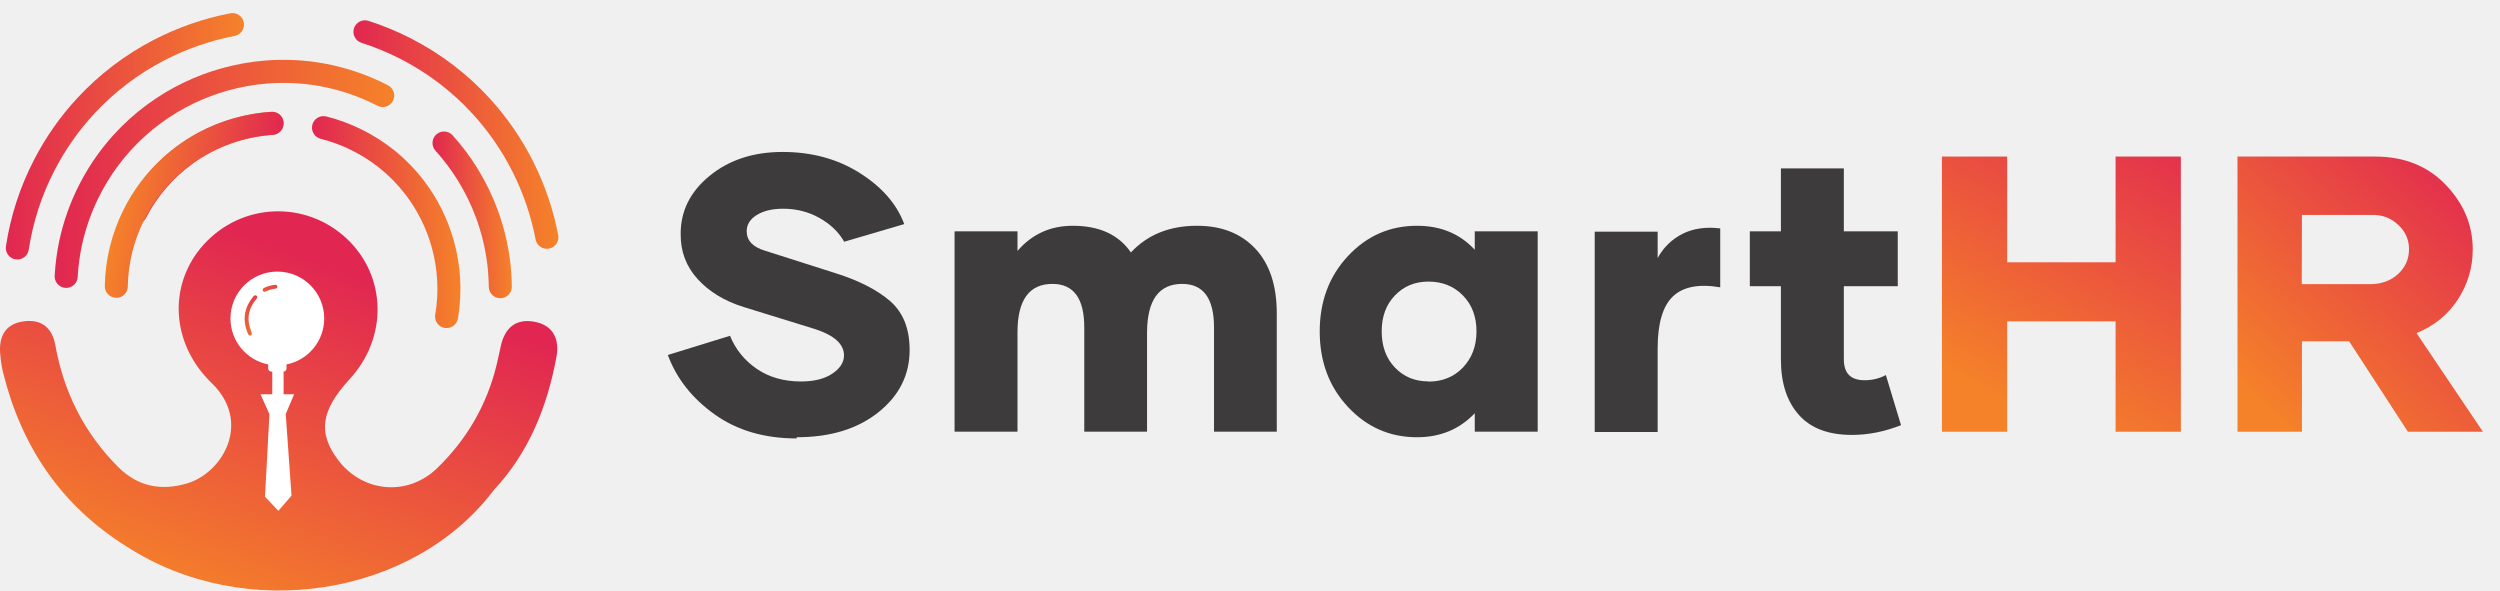
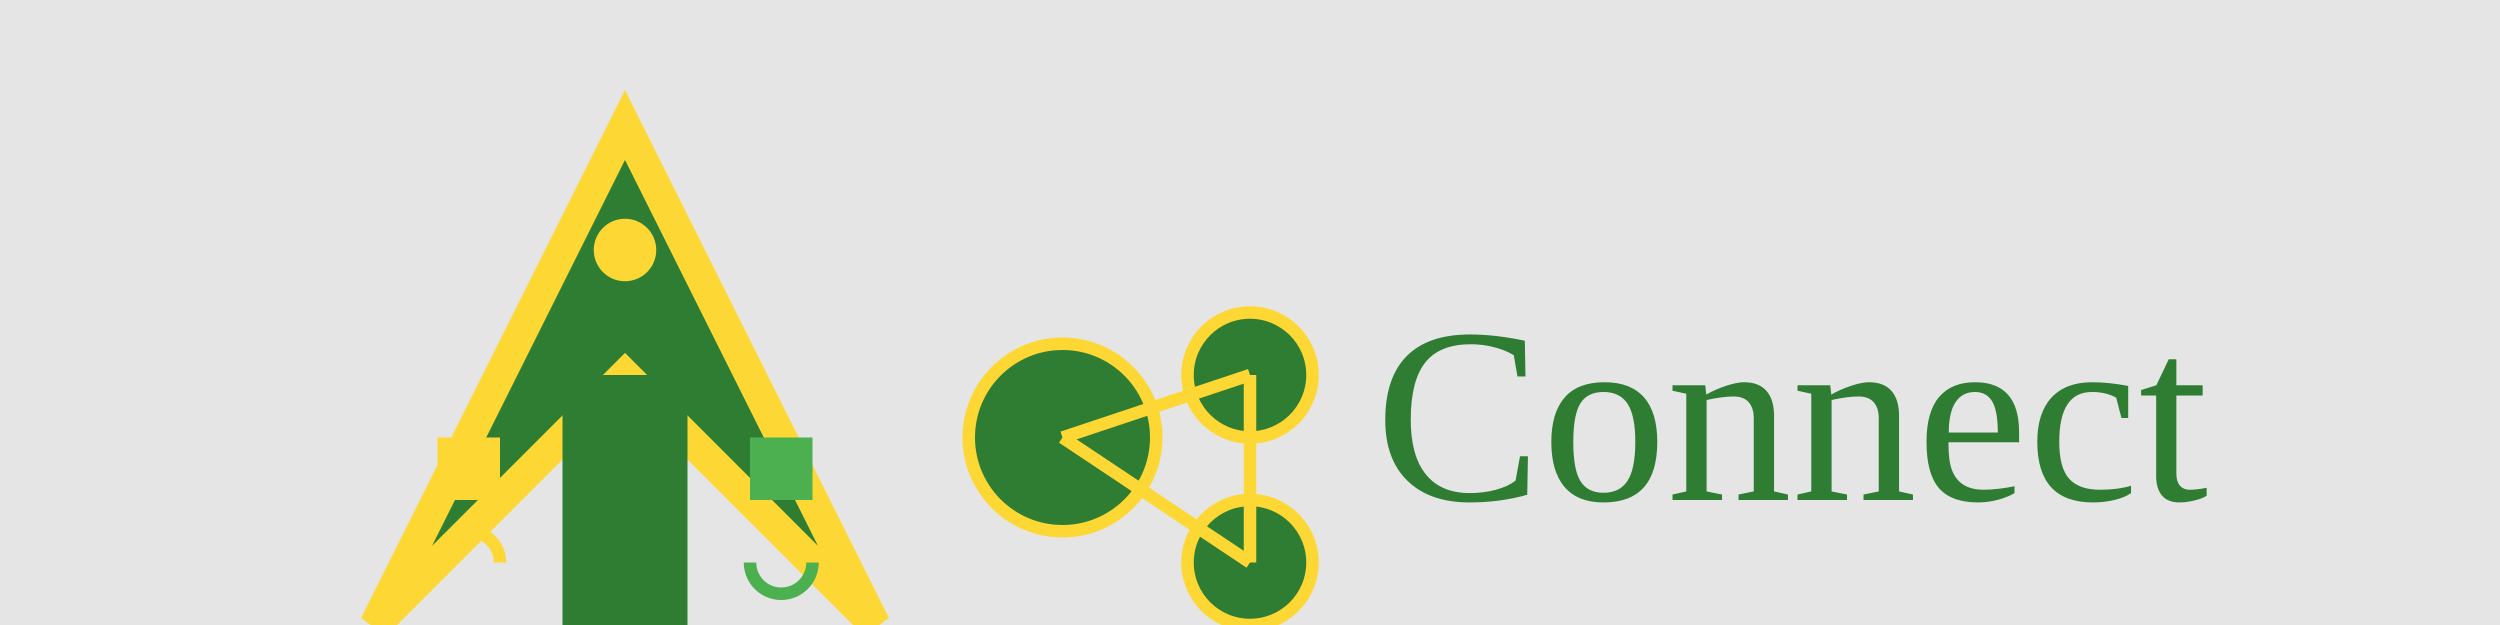
- <svg xmlns="http://www.w3.org/2000/svg" width="127" height="30" viewBox="0 0 127 30" fill="none">
-   <path d="M4.411 0.024C4.411 0.015 4.409 0.008 4.408 0C4.408 0.018 4.407 0.036 4.407 0.054C4.408 0.043 4.411 0.034 4.411 0.024Z" fill="url(#paint0_linear_4164_431773)" />
-   <path d="M27.199 16.355C26.222 16.153 25.643 16.639 25.437 17.595C25.368 17.913 25.301 18.234 25.224 18.55C24.726 20.588 23.703 22.335 22.205 23.785C20.699 25.241 18.411 25.02 17.163 23.35C16.137 21.977 16.304 20.841 17.764 19.258C19.714 17.145 19.642 14.015 17.602 12.112C15.512 10.164 12.284 10.298 10.357 12.414C8.545 14.403 8.641 17.421 10.751 19.458C12.798 21.436 11.331 23.996 9.529 24.549C8.242 24.942 7.031 24.745 6.02 23.739C4.284 22.009 3.241 19.931 2.809 17.529C2.641 16.596 2.048 16.188 1.141 16.334C0.26 16.477 -0.057 17.104 0.008 17.946C0.034 18.271 0.076 18.599 0.154 18.914C1.086 22.686 3.106 25.687 6.43 27.762C12.418 31.648 20.991 30.329 25.088 24.892C26.875 22.981 27.799 20.656 28.268 18.132C28.425 17.279 28.143 16.55 27.199 16.355Z" fill="url(#paint1_linear_4164_431773)" />
-   <path d="M27.515 12.573C27.361 12.494 27.243 12.347 27.209 12.163C26.981 10.983 26.593 9.838 26.056 8.763C25.511 7.674 24.82 6.669 24.001 5.777C22.965 4.648 21.744 3.716 20.372 3.008C19.725 2.675 19.049 2.395 18.361 2.174C18.054 2.074 17.884 1.746 17.982 1.438C18.081 1.13 18.41 0.961 18.718 1.059C19.468 1.299 20.204 1.605 20.908 1.968C22.403 2.739 23.734 3.754 24.863 4.985C25.756 5.958 26.509 7.053 27.102 8.24C27.687 9.411 28.11 10.656 28.358 11.941C28.419 12.259 28.21 12.565 27.894 12.627C27.759 12.654 27.627 12.631 27.515 12.573Z" fill="url(#paint2_linear_4164_431773)" />
-   <path d="M0.612 13.118C0.396 13.006 0.264 12.765 0.302 12.51C0.533 10.983 1.012 9.508 1.726 8.125C2.318 6.977 3.059 5.918 3.93 4.979C5.044 3.778 6.347 2.784 7.808 2.027C9.034 1.391 10.343 0.937 11.699 0.675C12.017 0.613 12.324 0.822 12.385 1.139C12.446 1.456 12.239 1.763 11.921 1.824C10.675 2.064 9.473 2.482 8.347 3.066C7.007 3.762 5.811 4.672 4.79 5.774C3.991 6.637 3.31 7.608 2.767 8.661C2.112 9.93 1.673 11.284 1.461 12.684C1.413 13.004 1.114 13.224 0.794 13.175C0.728 13.166 0.667 13.146 0.612 13.118Z" fill="url(#paint3_linear_4164_431773)" />
-   <path d="M6.622 11.329C6.334 11.181 6.222 10.828 6.37 10.54C6.696 9.907 7.097 9.315 7.559 8.78C8.008 8.26 8.518 7.792 9.076 7.386C9.798 6.862 10.594 6.448 11.44 6.157C12.196 5.896 12.984 5.736 13.782 5.681C14.104 5.659 14.383 5.903 14.406 6.225C14.428 6.547 14.184 6.826 13.862 6.849C13.167 6.896 12.481 7.036 11.822 7.263C11.085 7.517 10.393 7.877 9.764 8.334C9.28 8.685 8.836 9.093 8.446 9.545C8.044 10.009 7.696 10.525 7.412 11.076C7.262 11.365 6.909 11.477 6.622 11.329Z" fill="url(#paint4_linear_4164_431773)" />
-   <path d="M22.418 16.601C22.198 16.487 22.066 16.24 22.11 15.983C22.21 15.4 22.243 14.805 22.207 14.213C22.174 13.658 22.083 13.104 21.934 12.568C21.801 12.087 21.622 11.618 21.4 11.173C21.178 10.722 20.911 10.293 20.608 9.896C20.222 9.39 19.775 8.931 19.278 8.534C18.408 7.838 17.372 7.323 16.291 7.052C15.979 6.975 15.788 6.655 15.866 6.341C15.945 6.027 16.263 5.838 16.577 5.916C17.82 6.228 19.009 6.819 20.01 7.618C20.581 8.076 21.096 8.602 21.541 9.185C21.888 9.641 22.195 10.135 22.45 10.652C22.704 11.164 22.909 11.703 23.062 12.254C23.233 12.87 23.339 13.506 23.376 14.143C23.415 14.824 23.378 15.509 23.264 16.179C23.209 16.498 22.906 16.712 22.588 16.658C22.527 16.648 22.47 16.629 22.418 16.601Z" fill="url(#paint5_linear_4164_431773)" />
-   <path d="M19.709 4.331C18.689 3.805 17.603 3.434 16.483 3.228C15.49 3.046 14.475 2.995 13.465 3.076C12.716 3.137 11.97 3.271 11.247 3.473C10.603 3.653 9.971 3.891 9.369 4.178C8.698 4.498 8.056 4.883 7.46 5.324C6.845 5.778 6.274 6.295 5.761 6.862C5.485 7.167 5.222 7.492 4.978 7.826C4.633 8.301 4.321 8.809 4.05 9.335C3.567 10.271 3.214 11.265 3.001 12.287C2.886 12.838 2.813 13.401 2.78 13.964C2.778 13.997 2.778 14.03 2.776 14.063C2.79 14.38 3.052 14.631 3.371 14.625C3.686 14.62 3.938 14.368 3.948 14.057C3.948 14.047 3.951 14.038 3.951 14.028C3.951 14.026 3.95 14.024 3.95 14.022C3.98 13.519 4.045 13.017 4.148 12.526C4.339 11.607 4.657 10.713 5.092 9.872C5.336 9.398 5.617 8.941 5.928 8.514C6.146 8.214 6.383 7.922 6.631 7.648C7.092 7.139 7.606 6.674 8.159 6.266C8.694 5.87 9.272 5.524 9.876 5.236C10.419 4.978 10.988 4.764 11.566 4.602C12.218 4.419 12.889 4.299 13.563 4.244C14.471 4.171 15.384 4.217 16.276 4.381C17.282 4.566 18.258 4.899 19.176 5.373C19.463 5.521 19.816 5.408 19.965 5.121C20.109 4.832 19.996 4.479 19.709 4.331Z" fill="url(#paint6_linear_4164_431773)" />
-   <path d="M25.901 13.151C25.788 12.308 25.582 11.476 25.288 10.677C25.017 9.94 24.672 9.229 24.261 8.563C23.89 7.962 23.463 7.394 22.991 6.872C22.774 6.633 22.404 6.614 22.164 6.831C21.925 7.048 21.906 7.418 22.124 7.657C22.548 8.126 22.931 8.638 23.265 9.178C23.635 9.777 23.946 10.417 24.189 11.08C24.453 11.799 24.638 12.549 24.74 13.307C24.798 13.732 24.825 14.161 24.83 14.589L24.834 14.59C24.84 14.747 24.907 14.886 25.013 14.987C25.015 14.99 25.019 14.992 25.022 14.995C25.046 15.016 25.071 15.037 25.098 15.055C25.107 15.062 25.117 15.065 25.127 15.071C25.149 15.084 25.171 15.096 25.195 15.107C25.212 15.114 25.232 15.118 25.251 15.124C25.268 15.129 25.285 15.136 25.303 15.139C25.341 15.146 25.379 15.15 25.42 15.15C25.733 15.148 25.985 14.902 26 14.594C26 14.574 26 14.555 26 14.536C25.994 14.073 25.962 13.61 25.901 13.151Z" fill="url(#paint7_linear_4164_431773)" />
-   <path d="M6.074 15.106C6.312 15.035 6.487 14.816 6.492 14.554C6.501 13.963 6.579 13.372 6.723 12.796C6.858 12.257 7.05 11.73 7.295 11.23C7.515 10.782 7.778 10.354 8.076 9.956C8.378 9.555 8.719 9.182 9.091 8.848C9.564 8.421 10.088 8.053 10.649 7.755C11.633 7.231 12.746 6.918 13.858 6.85C14.18 6.832 14.427 6.553 14.407 6.229C14.387 5.907 14.11 5.661 13.787 5.681C12.508 5.758 11.229 6.119 10.099 6.72C9.454 7.065 8.85 7.487 8.306 7.978C7.88 8.363 7.488 8.79 7.141 9.252C6.798 9.709 6.497 10.201 6.245 10.714C5.963 11.288 5.743 11.893 5.588 12.513C5.423 13.175 5.333 13.854 5.323 14.535C5.317 14.858 5.576 15.124 5.899 15.129C5.958 15.131 6.018 15.123 6.074 15.106Z" fill="url(#paint8_linear_4164_431773)" />
-   <path d="M14.556 18.713V18.513C15.647 18.296 16.47 17.334 16.47 16.178C16.47 14.863 15.404 13.797 14.089 13.797C12.774 13.797 11.708 14.863 11.708 16.178C11.708 17.333 12.531 18.296 13.622 18.513V18.713C13.622 18.805 13.696 18.878 13.787 18.878H13.831V20.029H13.235L13.688 21.042L13.461 25.231L14.142 25.951L14.809 25.177L14.515 21.033L14.943 20.029H14.407V18.877C14.49 18.869 14.556 18.799 14.556 18.713Z" fill="white" />
-   <path d="M13.014 15.198C13.038 15.17 13.063 15.143 13.067 15.103C13.074 15.032 13.005 14.981 12.937 15.007C12.907 15.018 12.884 15.04 12.865 15.065C12.405 15.628 12.305 16.247 12.581 16.921C12.624 17.029 12.676 17.063 12.737 17.038C12.803 17.012 12.809 16.955 12.763 16.84C12.521 16.244 12.602 15.695 13.014 15.198Z" fill="url(#paint9_linear_4164_431773)" />
-   <path d="M13.949 14.471C13.775 14.495 13.606 14.538 13.447 14.611C13.413 14.627 13.38 14.643 13.359 14.675C13.337 14.708 13.335 14.743 13.354 14.778C13.373 14.81 13.402 14.825 13.446 14.823C13.459 14.818 13.479 14.814 13.497 14.806C13.651 14.733 13.813 14.69 13.982 14.665C14.048 14.656 14.096 14.627 14.091 14.552C14.087 14.492 14.031 14.46 13.949 14.471Z" fill="url(#paint10_linear_4164_431773)" />
-   <path d="M40.477 22.273C38.829 22.273 37.435 21.863 36.295 21.045C35.154 20.227 34.364 19.222 33.926 18.033L37.085 17.058C37.367 17.75 37.816 18.306 38.44 18.735C39.064 19.164 39.815 19.379 40.692 19.379C41.345 19.379 41.871 19.252 42.271 18.988C42.67 18.726 42.875 18.413 42.875 18.052C42.875 17.477 42.378 17.029 41.373 16.707L37.776 15.596C36.802 15.293 36.022 14.816 35.437 14.173C34.853 13.529 34.57 12.769 34.579 11.892C34.57 10.731 35.057 9.747 36.041 8.938C37.026 8.129 38.264 7.719 39.755 7.719C41.227 7.719 42.534 8.069 43.664 8.781C44.795 9.493 45.555 10.36 45.936 11.384L42.885 12.28C42.602 11.783 42.182 11.384 41.627 11.072C41.072 10.76 40.457 10.603 39.784 10.603C39.229 10.603 38.78 10.711 38.439 10.925C38.098 11.139 37.932 11.412 37.932 11.744C37.932 12.222 38.244 12.552 38.868 12.738L42.387 13.859C43.606 14.239 44.551 14.717 45.215 15.292C45.877 15.867 46.209 16.695 46.209 17.777C46.209 19.045 45.683 20.097 44.621 20.945C43.557 21.794 42.174 22.212 40.468 22.212L40.477 22.273Z" fill="#3D3B3B" />
-   <path d="M63.758 12.619C64.49 13.389 64.86 14.491 64.86 15.924V21.928H61.672V16.635C61.672 15.163 61.136 14.422 60.054 14.422C58.874 14.422 58.28 15.241 58.27 16.878V21.928H55.081V16.635C55.081 15.163 54.545 14.422 53.463 14.422C52.284 14.422 51.689 15.241 51.689 16.878V21.928H48.492V11.752H51.689V12.746C52.42 11.898 53.356 11.469 54.497 11.469C55.842 11.469 56.826 11.917 57.45 12.824C58.298 11.917 59.419 11.469 60.804 11.469C62.042 11.468 63.027 11.849 63.758 12.619Z" fill="#3D3B3B" />
-   <path d="M71.984 22.212C70.599 22.212 69.429 21.695 68.475 20.671C67.52 19.648 67.042 18.37 67.042 16.84C67.042 15.31 67.52 14.033 68.475 13.009C69.429 11.985 70.599 11.469 71.984 11.469C73.193 11.469 74.168 11.878 74.918 12.688V11.752H78.115V21.929H74.918V20.993C74.148 21.802 73.173 22.212 71.993 22.212H71.984ZM72.559 19.385C73.27 19.385 73.856 19.151 74.314 18.673C74.772 18.195 75.006 17.581 75.006 16.83C75.006 16.08 74.772 15.475 74.314 15.007C73.856 14.54 73.271 14.305 72.569 14.305C71.877 14.305 71.312 14.539 70.863 15.007C70.414 15.475 70.19 16.079 70.19 16.83C70.19 17.591 70.414 18.205 70.863 18.673C71.312 19.141 71.876 19.375 72.569 19.375L72.559 19.385Z" fill="#3D3B3B" />
-   <path d="M84.2 13.124C84.502 12.568 84.931 12.15 85.477 11.876C86.023 11.603 86.656 11.515 87.388 11.603V14.596C86.296 14.41 85.497 14.567 84.979 15.063C84.463 15.561 84.209 16.438 84.209 17.695V21.945H81.012V11.77H84.209V13.144L84.2 13.124Z" fill="#3D3B3B" />
-   <path d="M96.572 21.598C95.734 21.929 94.906 22.094 94.076 22.094C92.877 22.094 91.981 21.753 91.377 21.07C90.772 20.388 90.47 19.453 90.47 18.254V14.54H88.891V11.752H90.47V8.555H93.667V11.752H96.406V14.54H93.667V18.254C93.667 18.966 94.018 19.316 94.72 19.316C95.11 19.316 95.471 19.229 95.802 19.053L96.572 21.598Z" fill="#3D3B3B" />
-   <path d="M110.787 7.953V21.932H107.472V16.326H101.964V21.932H98.65V7.953H101.964V13.324H107.472V7.953H110.787Z" fill="url(#paint11_linear_4164_431773)" />
-   <path d="M119.337 17.34H116.939V21.932H113.664V7.953H120.653C122.126 7.953 123.324 8.43 124.241 9.386C125.157 10.342 125.615 11.433 125.615 12.672C125.615 13.588 125.361 14.436 124.865 15.206C124.367 15.976 123.666 16.552 122.759 16.922L126.132 21.933H122.321L119.337 17.34ZM116.929 14.435H120.4C120.975 14.435 121.453 14.26 121.823 13.919C122.193 13.578 122.378 13.158 122.378 12.661C122.378 12.184 122.203 11.774 121.842 11.433C121.481 11.092 121.052 10.917 120.546 10.917H116.938L116.929 14.435Z" fill="url(#paint12_linear_4164_431773)" />
-   <defs>
-     <linearGradient id="paint0_linear_4164_431773" x1="3.326" y1="0.027" x2="4.41" y2="0.027" gradientUnits="userSpaceOnUse">
-       <stop stop-color="#2DA17C" />
-       <stop offset="1" stop-color="#557ABC" />
-     </linearGradient>
-     <linearGradient id="paint1_linear_4164_431773" x1="15.918" y1="13.282" x2="9.525" y2="30.641" gradientUnits="userSpaceOnUse">
-       <stop stop-color="#E12751" />
-       <stop offset="1" stop-color="#F58229" />
-     </linearGradient>
-     <linearGradient id="paint2_linear_4164_431773" x1="17.953" y1="6.835" x2="28.368" y2="6.835" gradientUnits="userSpaceOnUse">
-       <stop stop-color="#E12751" />
-       <stop offset="1" stop-color="#F58229" />
-     </linearGradient>
-     <linearGradient id="paint3_linear_4164_431773" x1="0.295" y1="6.924" x2="12.395" y2="6.924" gradientUnits="userSpaceOnUse">
-       <stop stop-color="#E12751" />
-       <stop offset="1" stop-color="#F58229" />
-     </linearGradient>
-     <linearGradient id="paint4_linear_4164_431773" x1="6.305" y1="8.537" x2="14.407" y2="8.537" gradientUnits="userSpaceOnUse">
-       <stop stop-color="#E12751" />
-       <stop offset="1" stop-color="#F58229" />
-     </linearGradient>
-     <linearGradient id="paint5_linear_4164_431773" x1="15.849" y1="11.283" x2="23.392" y2="11.283" gradientUnits="userSpaceOnUse">
-       <stop stop-color="#E12751" />
-       <stop offset="1" stop-color="#F58229" />
-     </linearGradient>
-     <linearGradient id="paint6_linear_4164_431773" x1="2.773" y1="8.832" x2="20.026" y2="8.832" gradientUnits="userSpaceOnUse">
-       <stop stop-color="#E12751" />
-       <stop offset="1" stop-color="#F58229" />
-     </linearGradient>
-     <linearGradient id="paint7_linear_4164_431773" x1="21.973" y1="10.915" x2="26.001" y2="10.915" gradientUnits="userSpaceOnUse">
-       <stop stop-color="#E12751" />
-       <stop offset="1" stop-color="#F58229" />
-     </linearGradient>
-     <linearGradient id="paint8_linear_4164_431773" x1="13.513" y1="11.089" x2="6.1" y2="9.697" gradientUnits="userSpaceOnUse">
-       <stop stop-color="#E12751" />
-       <stop offset="1" stop-color="#F58229" />
-     </linearGradient>
-     <linearGradient id="paint9_linear_4164_431773" x1="13.261" y1="13.932" x2="12.177" y2="18.166" gradientUnits="userSpaceOnUse">
-       <stop stop-color="#E12751" />
-       <stop offset="1" stop-color="#F58229" />
-     </linearGradient>
-     <linearGradient id="paint10_linear_4164_431773" x1="14.919" y1="13.567" x2="12.156" y2="16.047" gradientUnits="userSpaceOnUse">
-       <stop stop-color="#E12751" />
-       <stop offset="1" stop-color="#F58229" />
-     </linearGradient>
-     <linearGradient id="paint11_linear_4164_431773" x1="110.267" y1="5.15" x2="101.629" y2="20.395" gradientUnits="userSpaceOnUse">
-       <stop stop-color="#E12751" />
-       <stop offset="1" stop-color="#F58229" />
-     </linearGradient>
-     <linearGradient id="paint12_linear_4164_431773" x1="125.952" y1="8.269" x2="114.772" y2="20.591" gradientUnits="userSpaceOnUse">
-       <stop stop-color="#E12751" />
-       <stop offset="1" stop-color="#F58229" />
-     </linearGradient>
-   </defs>
+ <svg xmlns="http://www.w3.org/2000/svg" width="400" height="100">
+   <rect width="100%" height="100%" fill="#e5e5e5" />
+   <g transform="translate(50, 10)">
+     <path d="M10 90 L 50 10 L 90 90 L 50 50 Z" fill="#2e7d32" stroke="#fdd835" stroke-width="5" />
+     <path d="M40 50 L 60 50 L 60 90 L 40 90 Z" fill="#2e7d32" />
+     <circle cx="50" cy="30" r="5" fill="#fdd835" />
+     <rect x="20" y="60" width="10" height="10" fill="#fdd835" />
+     <path d="M20 80 A 5 5 0 0 1 30 80" fill="none" stroke="#fdd835" stroke-width="2" />
+     <rect x="70" y="60" width="10" height="10" fill="#4caf50" />
+     <path d="M70 80 A 5 5 0 0 0 80 80" fill="none" stroke="#4caf50" stroke-width="2" />
+     <g transform="translate(100, 40)">
+       <circle cx="20" cy="20" r="15" fill="#2e7d32" stroke="#fdd835" stroke-width="2" />
+       <circle cx="50" cy="10" r="10" fill="#2e7d32" stroke="#fdd835" stroke-width="2" />
+       <circle cx="50" cy="40" r="10" fill="#2e7d32" stroke="#fdd835" stroke-width="2" />
+       <line x1="20" y1="20" x2="50" y2="10" stroke="#fdd835" stroke-width="2" />
+       <line x1="20" y1="20" x2="50" y2="40" stroke="#fdd835" stroke-width="2" />
+       <line x1="50" y1="10" x2="50" y2="40" stroke="#fdd835" stroke-width="2" />
+     </g>
+     <text x="170" y="70" font-size="40" fill="#2e7d32">Connect</text>
+   </g>
</svg>
